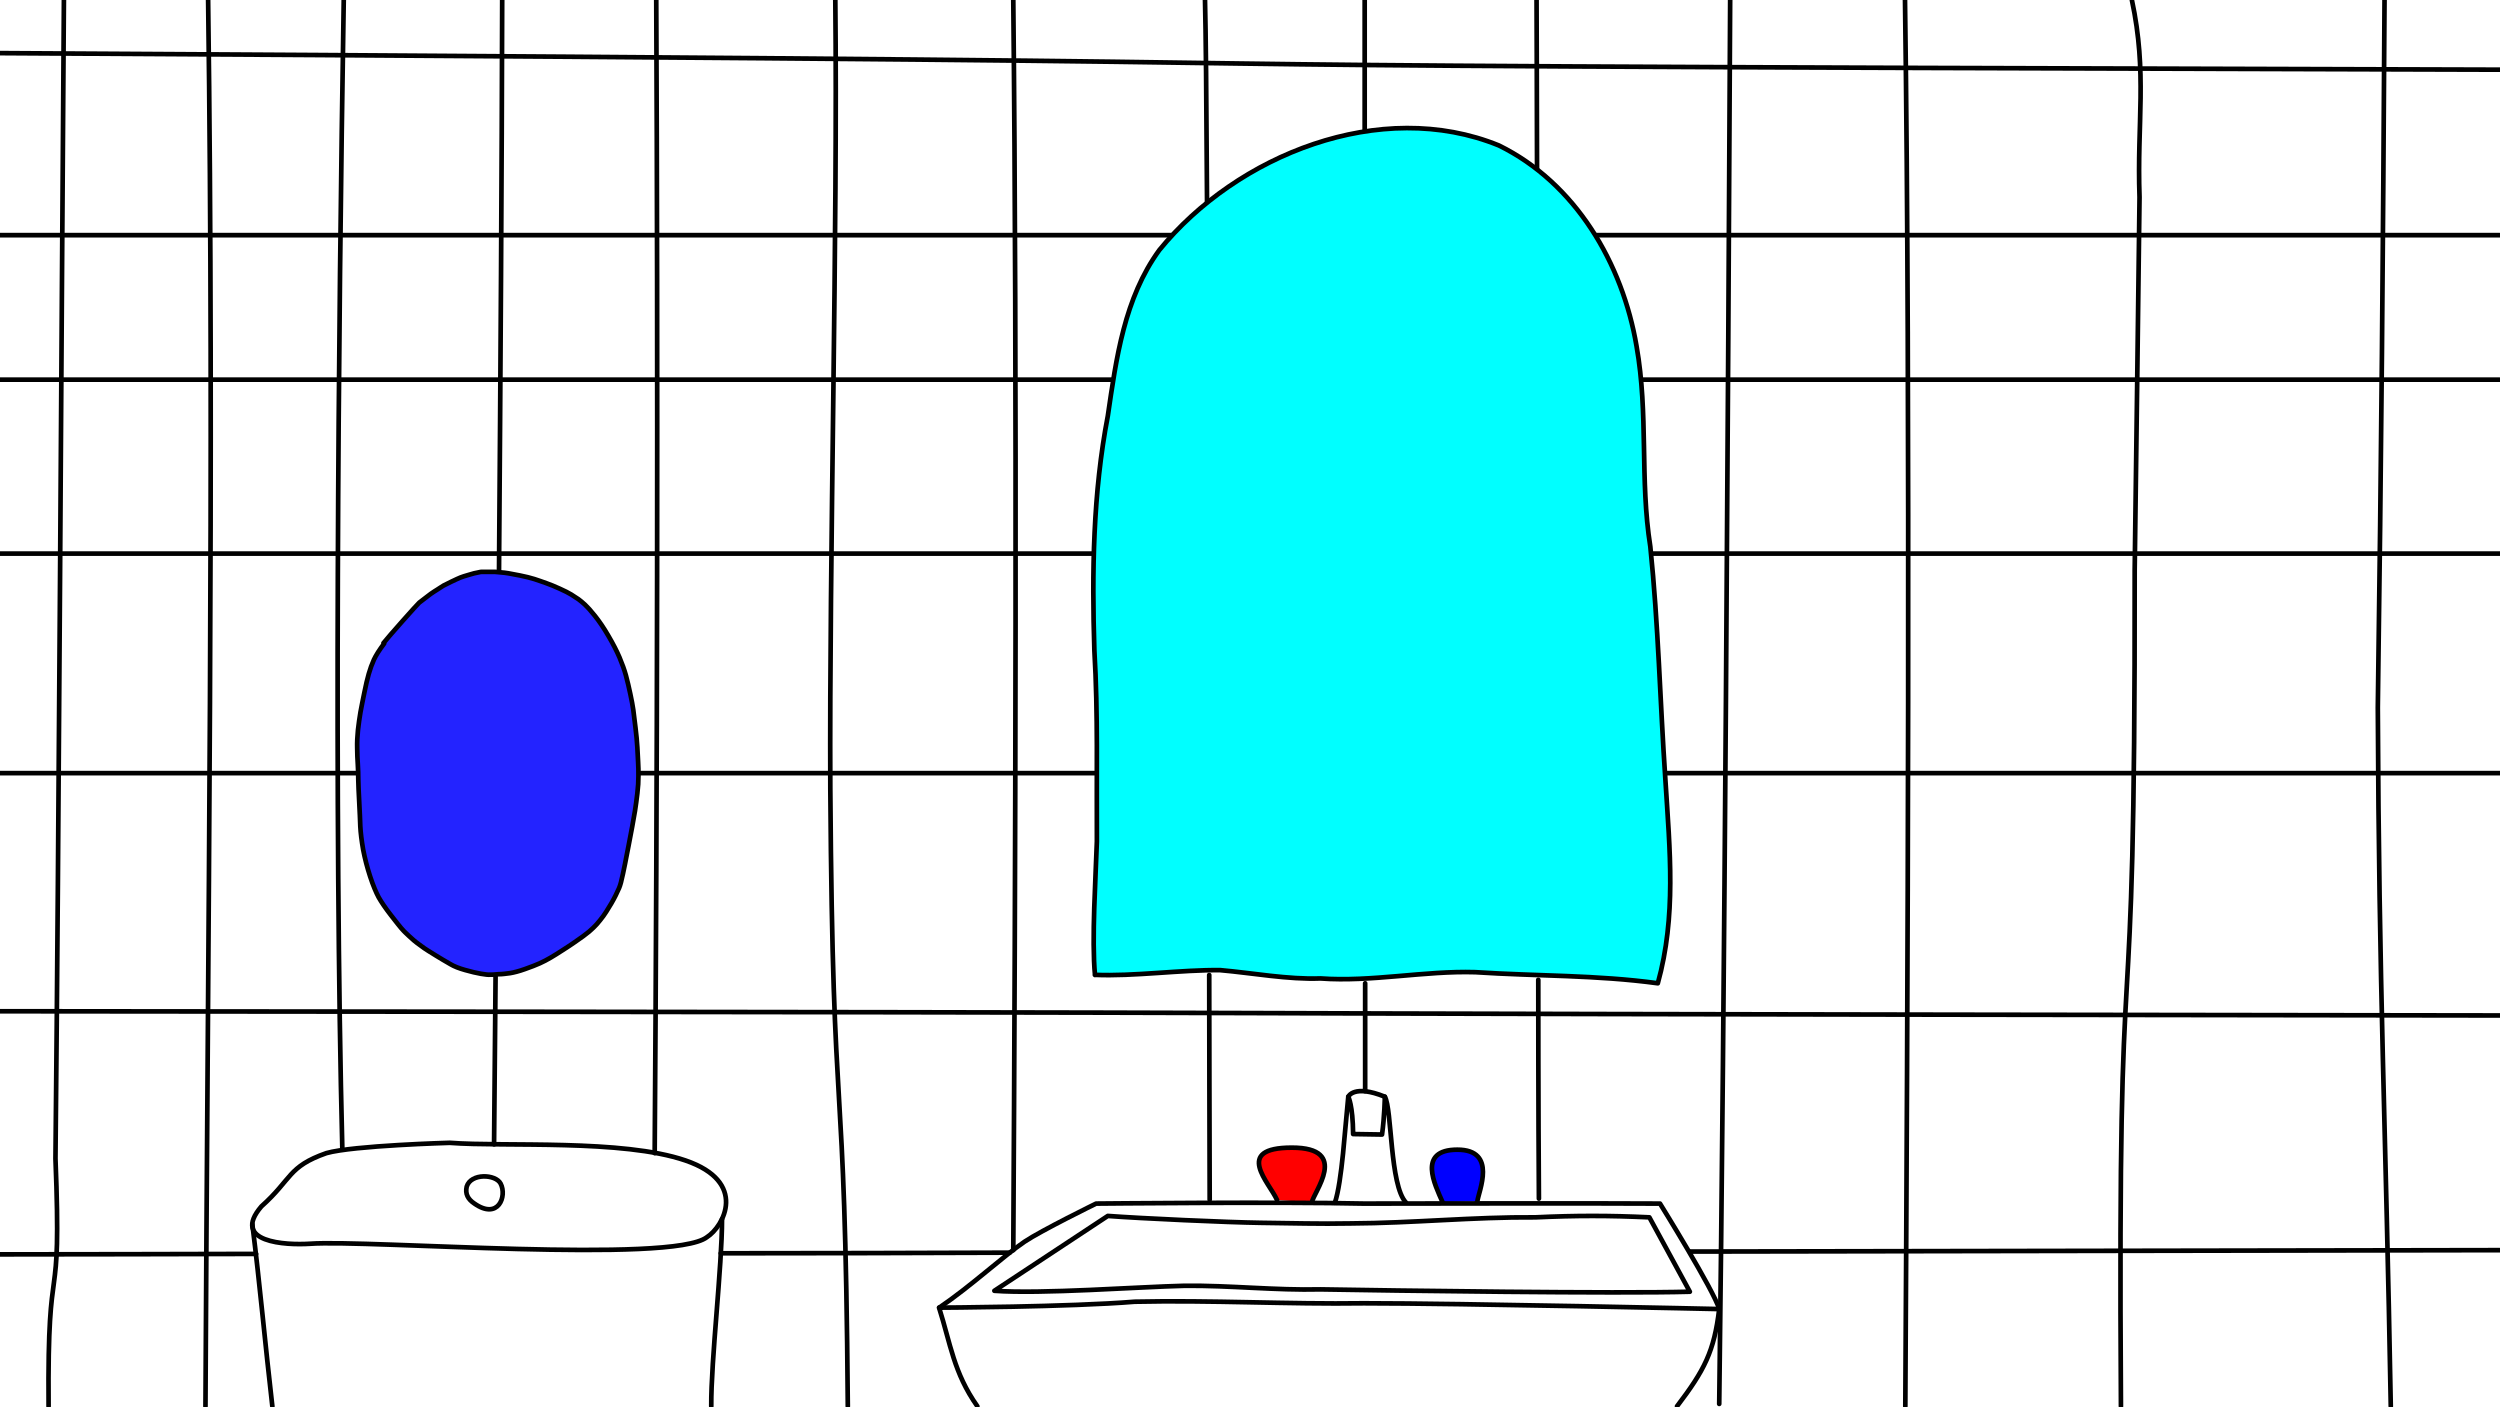
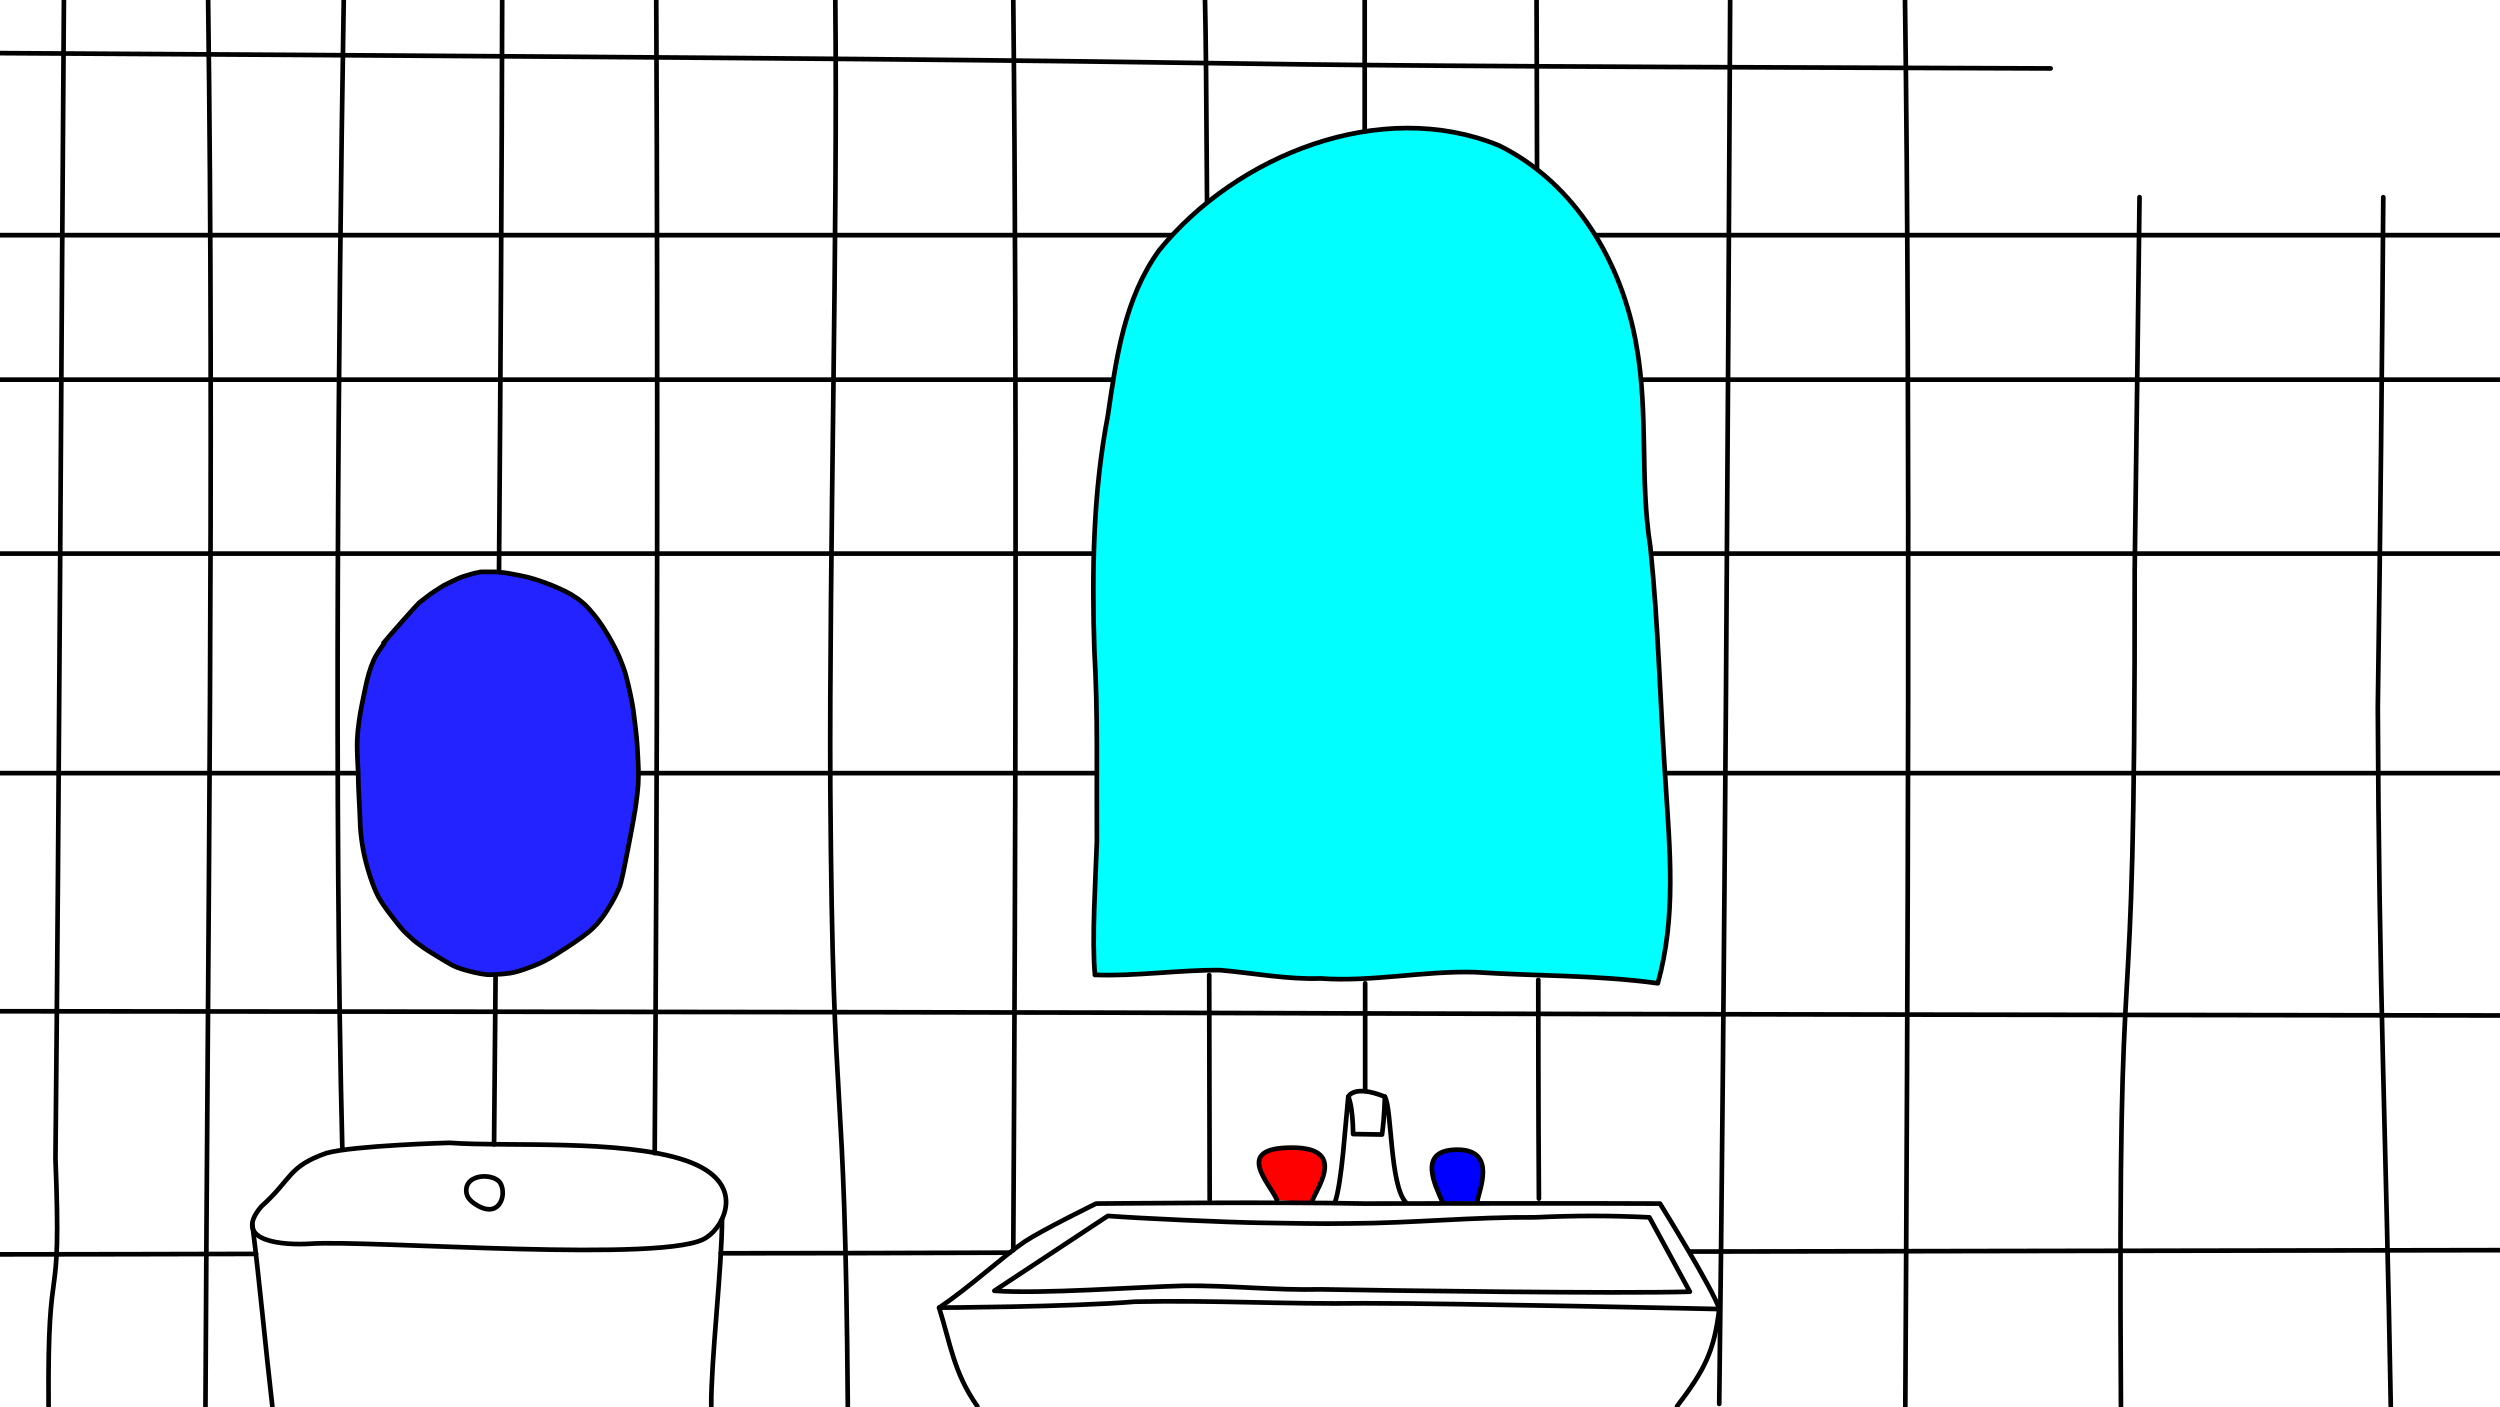
<svg xmlns="http://www.w3.org/2000/svg" id="Ebene_1" version="1.1" viewBox="0 0 1600 900">
  <defs>
    <style>
      .st0, .st1 {
        fill: none;
      }

      .st1, .st2, .st3, .st4, .st5 {
        stroke: #000;
        stroke-linecap: round;
        stroke-linejoin: round;
        stroke-width: 3px;
      }

      .st2 {
        fill: #2323ff;
      }

      .st3 {
        fill: blue;
      }

      .st4 {
        fill: red;
      }

      .st5 {
        fill: aqua;
      }
    </style>
  </defs>
  <g>
    <path id="STROKE_5fc4450d-4de1-43b7-8bfb-6d056cdc9b27" class="st4" d="M817.3,768c-4.8-11-28.2-33.5,9.5-33.5s13.5,28.8,12.8,35.1" />
    <path id="STROKE_5fc4450d-4de1-43b7-8bfb-6d056cdc9b271" class="st3" d="M923.2,769.3c-4.8-11-16.4-33.5,9.5-33.5s13.5,26.8,12.8,33.1" />
    <g id="New_Layer_1">
      <path id="STROKE_b236854a-ce3c-4fd9-890e-47f16cb75a40" class="st1" d="M220,0c-3.5,211.5-6.3,524-.9,735.7" />
      <path id="STROKE_f9409651-ccd2-4c15-870c-057225c0a157" class="st1" d="M133.2,0c4,294.2-.3,605.7-1.7,900" />
      <path id="STROKE_146d0f7d-9795-4b17-97ab-82cbe5fabff8" class="st1" d="M40.9,0c-1.6,212.6-3.2,528.8-5.4,741.5,4.2,106.1-5.3,52.2-4.4,158.5" />
      <path id="STROKE_1263b18d-5f9c-4fc8-b738-6f664dcb8af8" class="st1" d="M534.6,0c1.6,148.9-3.9,355.8-3.2,504.7,1.7,234.4,9.3,160.8,11.2,395.3" />
      <path id="STROKE_db36851b-931e-4738-8669-7eb17859cfb7" class="st1" d="M420,0c1.1,228.8.7,509.2-1,738" />
      <path id="STROKE_54f57320-0945-4929-bc88-2b3bf37b8037" class="st1" d="M321.4,0c-.5,218.6-3.2,513.7-5.2,732.4" />
      <path id="STROKE_3fd7bf38-b9c5-41da-b538-dadd7f93dd66" class="st1" d="M773.9,624c0,45.1.2,93,.3,143.8" />
      <path id="STROKE_3fd7bf38-b9c5-41da-b538-dadd7f93dd661" class="st1" d="M771.2,0c.5,20.2.9,59.3,1.3,129.3" />
      <path id="STROKE_56c62ca3-9db8-4ffe-99aa-7f6dc7d192e8" class="st1" d="M648.5,0c2.5,236.7,1.4,563.4,0,800.1" />
      <path id="STROKE_1d2832cf-e811-446b-b947-e9f621bcf63a" class="st1" d="M984.5,627.1c0,76.6.3,131.4.4,140" />
      <path id="STROKE_1d2832cf-e811-446b-b947-e9f621bcf63a1" class="st1" d="M983.4,0c0,7.6.2,48,.3,107.9" />
      <path id="STROKE_8b42ae9a-410d-4f77-b399-8dbbdab335f8" class="st1" d="M873.7,629.3v69" />
      <path id="STROKE_8b42ae9a-410d-4f77-b399-8dbbdab335f81" class="st1" d="M873.4,0v83.4" />
      <path id="STROKE_fe48c90c-762a-4062-a3bb-582bc1429a23" class="st1" d="M1219.2,0c3.6,257.2,1.7,642.7.2,900" />
      <path id="STROKE_17edde05-21e3-44ad-b7a0-1d7e4d8884a1" class="st1" d="M1107.3,0c-1.4,271.8-3.5,626.7-7,898.5" />
-       <path id="STROKE_33537aa6-0981-45ab-a750-ee189c46adf3" class="st1" d="M1526.1,0c-1,163.5-2,289.4-4.3,452.9.7,180,5.1,267.2,8.3,447.1" />
-       <path id="STROKE_624eccce-baf3-4ccb-abf9-0b700f860a9b" class="st1" d="M1364.4,0c10,46.6,3.2,78.7,4.9,126.2-1,79.2-2,159.6-3.1,238.8.4,354.1-11.1,180.8-8.8,535" />
-       <path id="STROKE_5011afb1-64e6-4606-9f0a-3c4d5e988000" class="st1" d="M0,34c1198.3,6.9,384,7.3,1600,10.6" />
+       <path id="STROKE_33537aa6-0981-45ab-a750-ee189c46adf3" class="st1" d="M1525.3,126.2c-.8,108.3-1.8,207.5-3.5,326.7.7,180,5.1,267.2,8.3,447.1" />
+       <path id="STROKE_624eccce-baf3-4ccb-abf9-0b700f860a9b" class="st1" d="M1369.3,126.2c-1,79.2-2,159.6-3.1,238.8.4,354.1-11.1,180.8-8.8,535" />
+       <path id="STROKE_5011afb1-64e6-4606-9f0a-3c4d5e988000" class="st1" d="M0,34c1087.9,6.3,517,7.2,1312.4,9.8" />
      <path id="STROKE_91319263-af7e-4a22-aef6-5fcaa575d3b2" class="st1" d="M1050.1,243h549.9" />
      <path id="STROKE_91319263-af7e-4a22-aef6-5fcaa575d3b21" class="st1" d="M0,243h712.7" />
      <path id="STROKE_939359ff-cc02-4fc6-bde8-8f0f4d84f5c0" class="st1" d="M1056.5,354.3h543.5" />
      <path id="STROKE_939359ff-cc02-4fc6-bde8-8f0f4d84f5c01" class="st1" d="M0,354.3h700.1" />
      <path id="STROKE_596d6c57-492b-4762-89f9-d47d2d6d1704" class="st1" d="M1063.6,494.8h536.4" />
      <path id="STROKE_596d6c57-492b-4762-89f9-d47d2d6d17041" class="st1" d="M0,494.8h702" />
      <path id="STROKE_38803969-e46e-4b01-a55b-1c3025af7fe2" class="st1" d="M0,647.2c1148,1,450.8,1.2,1600,2.7" />
      <path id="STROKE_bbcf273a-1068-4d93-94ba-3b28461c0176" class="st1" d="M1081.4,801c145.5-.3,295.3-.5,518.6-.9" />
      <path id="STROKE_bbcf273a-1068-4d93-94ba-3b28461c01761" class="st1" d="M461.3,802.1c70.5,0,122.7-.2,184.9-.4" />
      <path id="STROKE_bbcf273a-1068-4d93-94ba-3b28461c01762" class="st1" d="M0,802.8c59.8,0,111.6-.2,163.9-.3" />
      <path id="STROKE_914e7dfc-fba4-41d3-a5ff-5280d34e5f3e" class="st1" d="M750.7,150.5H0" />
      <path id="STROKE_914e7dfc-fba4-41d3-a5ff-5280d34e5f3e1" class="st1" d="M1600,150.5h-579.3" />
    </g>
    <path id="STROKE_11a7c337-df65-48a2-ab2e-49deef292f28" class="st1" d="M287.8,731.4c35.4,2.7,110.6-2.5,150.9,11.3s24.4,42.3,13.7,49.1c-22.3,17.2-215.9,1.5-254,4.2-15.6,1-50.9-.8-31.1-23.9,19.7-17.6,16.8-25.4,41.6-34.1,17.2-4.9,78.9-6.6,78.9-6.6h0Z" />
    <path id="STROKE_8a0899a0-dba0-4a63-ad8c-85a762dde033" class="st1" d="M161.5,783.5c4.8,38.4,8.3,77.7,12.8,116.5" />
    <path id="STROKE_e6fd4393-b577-4bda-a6fe-0bfd825bb271" class="st1" d="M462.1,780.2c0,30.9-7.1,90.3-6.9,119.8" />
    <path id="STROKE_9234214b-9bc2-421b-83c9-4020e3402c8b" class="st1" d="M320.4,757.5c-3.2-6.1-19-6.8-21.7,1.9-1.1,4.7.8,8.1,4.8,10.8,15.5,10.9,21.1-4.7,16.9-12.7h0Z" />
    <path id="STROKE_ff8db680-f57d-4f99-b4e5-1625d60be079" class="st1" d="M1062.4,770.3s34.6,55.8,37.9,67.5" />
    <path id="STROKE_c9e2fbb0-0d85-448a-99c8-9d17ae5a63db" class="st1" d="M1061.1,770.3c-30.3-.3-188.2,0-188.2,0-51.5-1.2-171.4,0-171.4,0,0,0-35.1,17.2-45.8,24.4-13.9,9.4-34.2,28.4-54.6,42.2" />
    <path id="STROKE_be956472-59eb-4981-846d-654497917905" class="st1" d="M1073.3,900c17.5-23,23.8-35.1,27-62.2,0,0-164.4-3.7-227.3-3.7h0c-48.9.7-97.9-2.1-146.8-1-41.5,3.4-125.2,3.8-125.2,3.8,7.4,23.3,9.3,41.5,24.5,63.1" />
    <path id="STROKE_7cceb918-46bd-47e5-980d-ae752eca1dbb" class="st1" d="M1055.6,779.1c-25.5-1.2-47.4-1.2-72.9,0-40.1-.3-78.2,3.7-118.3,3.9-20,.4-37.7-.2-57.7-.4-21.4-.3-76.4-2.8-97.7-4.4l-72.6,47.9c30,2.2,91.6-2.5,121.7-3.2,29.1-.3,58,3,87.1,2.3,45.8.8,190.4,2.8,236.3,1.5l-25.9-47.6h0Z" />
    <path id="STROKE_a6814975-73ac-4c3b-b60a-6cf7185f3545" class="st1" d="M854.3,769.8c4.6-13.5,6.5-47.9,8.6-67.9,0,0,2.9,5.2,3.1,23.9l18.5.3c1.6-11.5,1.8-24.2,1.8-24.2,4.6,7.6,3.1,56.7,13.5,67.7" />
    <path id="STROKE_6f7498b7-4dde-4b3b-9333-ecd80ac6f2a4" class="st1" d="M886.3,701.9c-20-8.1-23.4,0-23.4,0" />
    <path id="STROKE_9462847c-5c20-42f4-86fe-bf5c9cd73c59" class="st5" d="M700.8,624c-2.2-22.2.5-63.3,1.2-85.5-.3-40.8.8-81.4-1.6-122.2-1.6-50-.9-100.8,8.6-150.1,5.4-36.8,10.5-75.3,33-106.2,49.5-60.8,141.6-97.8,217.3-66.9,49.1,24.1,79.1,75.4,88.1,128.5,7.7,43.5,2,85.1,8.8,128.2,5.2,50.3,6.2,99,9.7,150,2.8,44.6,7,86.7-4.9,129.5-39.6-5.4-77.3-4.5-116.8-7.1-32.6-1-66.5,6.4-99.1,4-20.7.8-43.5-3.5-64.1-5.3-25.2-.3-55.5,4.1-80.3,3h0Z" />
  </g>
  <path id="STROKE_9462847c-5c20-42f4-86fe-bf5c9cd73c591" class="st0" d="M700.8,627.1c-2.2-22.3.5-63.7,1.2-86-.3-41,.8-81.9-1.6-122.9-1.6-50.3-.9-101.4,8.6-150.9,5.4-37,10.5-75.7,33-106.8,49.5-61.2,141.6-98.4,217.3-67.3,49.1,24.2,79.1,75.8,88.1,129.2,7.7,43.7,2,85.6,8.8,128.9,5.2,50.6,6.2,99.5,9.7,150.8,2.8,44.9,7,87.2-4.9,130.3-39.6-5.4-77.3-4.6-116.8-7.2-32.6-1-66.5,6.4-99.1,4.1-20.7.8-43.5-3.5-64.1-5.3-25.2-.3-55.5,4.2-80.3,3h0Z" />
  <rect class="st0" width="1600" height="900" />
  <g id="New_Layer_8">
-     <path id="STROKE_f6f2a90e-0179-424d-8bad-72eb9375a814" class="st2" d="M245.9,411.8c-3.1,4.1-5.3,7.6-6.6,10.4-1.3,2.9-2.4,5.9-3.3,9.1-.9,3.2-1.9,7.2-2.8,11.9-1,4.7-1.8,8.9-2.5,12.6-.6,3.7-1.2,7.6-1.6,11.4-.4,4-.6,7.8-.5,11.5,0,3.7.2,7.3.4,10.6s.3,6.6.3,9.7.3,7.8.6,14.3.6,11.6.7,15.7c.2,4,.8,8.9,1.8,14.7,1.1,5.7,2.6,11.5,4.5,17.3s3.8,10.2,5.4,13.2c1.7,3,4.3,6.9,7.8,11.4s5.7,7.3,6.5,8.2c.8.9,1.4,1.6,1.6,1.8.3.3,1.4,1.5,3.5,3.4,2.1,2,4.3,3.9,6.6,5.5,2.3,1.8,4.3,3.1,5.9,4.1,1.6,1,3.2,2,5,3.1,1.7,1,3.2,1.9,4.3,2.6,1.1.6,2.8,1.6,5,2.9,2.2,1.3,5.2,2.5,9.1,3.6s7.2,1.9,10.1,2.4,4.9.7,5.9.6c1,0,2.8,0,5.4-.3,2.6,0,5-.4,7.5-.7,2.4-.4,5.6-1.2,9.5-2.6s7.1-2.6,9.5-3.7,4.7-2.3,6.9-3.6c2.2-1.3,4.8-2.9,7.7-4.8,2.9-1.8,5.5-3.6,7.7-5.1s4-2.8,5.4-3.8c2.9-2.1,5.1-4,6.5-5.4,1.5-1.4,2.9-3,4.4-4.9s2.8-3.6,3.9-5.4c1.1-1.7,2.2-3.5,3.3-5.4,1.1-1.9,2-3.6,2.7-5s1.4-3,2.2-4.7c.8-1.8,1.6-4.9,2.5-9.2s1.7-8.1,2.3-11.4c.6-3.2,1-5.3,1.2-6.1.2-.8.4-2.2.8-4.2.4-2,.9-4.8,1.6-8.4s1.3-7,1.8-10.2c.5-3.2,1-6.9,1.5-11.1s.7-7.8.7-11.1,0-6.1-.2-8.9c-.1-2.8-.3-5.9-.5-9.5s-.6-7.8-1.2-12.7-1.1-8.7-1.4-11.3c-.4-2.7-1-6.1-1.9-10.2-.9-4.2-1.8-8.1-2.8-11.8-1-3.6-2.4-7.5-4.1-11.5s-4.1-8.7-7.1-13.8c-3-5.2-5.9-9.4-8.6-12.8-2.7-3.4-4.9-5.8-6.4-7.2s-3-2.6-4.2-3.5c-1.3-.9-2.8-1.9-4.6-3s-4.2-2.3-7.3-3.7c-3.1-1.4-5.9-2.6-8.5-3.5-2.6-1-5.2-1.8-7.8-2.7-2.6-.8-5.7-1.6-9.3-2.3-3.5-.7-6-1.2-7.4-1.4s-3.1-.5-5.1-.6c-2-.3-4.5-.4-7.4-.3h-4.6c-.1,0-.9,0-2.3.4-1.4.2-3.3.7-5.9,1.5-2.5.7-4.3,1.3-5.3,1.7s-3,1.3-5.9,2.7c-2.9,1.5-4.6,2.3-5,2.5-.4.3-1.1.7-2.2,1.4-1,.6-2.2,1.5-3.6,2.3-1.3.8-3,2-5,3.6-2,1.5-3.6,2.8-4.7,3.6-1.1.9-19.8,21.9-22.9,25.9h.5Z" />
+     <path id="STROKE_f6f2a90e-0179-424d-8bad-72eb9375a814" class="st2" d="M245.9,411.8c-3.1,4.1-5.3,7.6-6.6,10.4-1.3,2.9-2.4,5.9-3.3,9.1-.9,3.2-1.9,7.2-2.8,11.9-1,4.7-1.8,8.9-2.5,12.6-.6,3.7-1.2,7.6-1.6,11.4-.4,4-.6,7.8-.5,11.5,0,3.7.2,7.3.4,10.6s.3,6.6.3,9.7.3,7.8.6,14.3.6,11.6.7,15.7c.2,4,.8,8.9,1.8,14.7,1.1,5.7,2.6,11.5,4.5,17.3s3.8,10.2,5.4,13.2c1.7,3,4.3,6.9,7.8,11.4s5.7,7.3,6.5,8.2c.8.9,1.4,1.6,1.6,1.8.3.3,1.4,1.5,3.5,3.4,2.1,2,4.3,3.9,6.6,5.5,2.3,1.8,4.3,3.1,5.9,4.1s3.2,2,5,3.1c1.7,1,3.2,1.9,4.3,2.6,1.1.6,2.8,1.6,5,2.9,2.2,1.3,5.2,2.5,9.1,3.6s7.2,1.9,10.1,2.4,4.9.7,5.9.6c1,0,2.8,0,5.4-.3,2.6,0,5-.4,7.5-.7,2.4-.4,5.6-1.2,9.5-2.6s7.1-2.6,9.5-3.7,4.7-2.3,6.9-3.6c2.2-1.3,4.8-2.9,7.7-4.8,2.9-1.8,5.5-3.6,7.7-5.1s4-2.8,5.4-3.8c2.9-2.1,5.1-4,6.5-5.4,1.5-1.4,2.9-3,4.4-4.9s2.8-3.6,3.9-5.4c1.1-1.7,2.2-3.5,3.3-5.4,1.1-1.9,2-3.6,2.7-5s1.4-3,2.2-4.7c.8-1.8,1.6-4.9,2.5-9.2s1.7-8.1,2.3-11.4c.6-3.2,1-5.3,1.2-6.1s.4-2.2.8-4.2.9-4.8,1.6-8.4,1.3-7,1.8-10.2,1-6.9,1.5-11.1.7-7.8.7-11.1,0-6.1-.2-8.9c-.1-2.8-.3-5.9-.5-9.5s-.6-7.8-1.2-12.7-1.1-8.7-1.4-11.3c-.4-2.7-1-6.1-1.9-10.2-.9-4.2-1.8-8.1-2.8-11.8-1-3.6-2.4-7.5-4.1-11.5s-4.1-8.7-7.1-13.8c-3-5.2-5.9-9.4-8.6-12.8s-4.9-5.8-6.4-7.2-3-2.6-4.2-3.5c-1.3-.9-2.8-1.9-4.6-3s-4.2-2.3-7.3-3.7c-3.1-1.4-5.9-2.6-8.5-3.5-2.6-1-5.2-1.8-7.8-2.7-2.6-.8-5.7-1.6-9.3-2.3-3.5-.7-6-1.2-7.4-1.4s-3.1-.5-5.1-.6c-2-.3-4.5-.4-7.4-.3h-4.6c-.1,0-.9,0-2.3.4-1.4.2-3.3.7-5.9,1.5-2.5.7-4.3,1.3-5.3,1.7s-3,1.3-5.9,2.7c-2.9,1.5-4.6,2.3-5,2.5-.4.3-1.1.7-2.2,1.4-1,.6-2.2,1.5-3.6,2.3-1.3.8-3,2-5,3.6-2,1.5-3.6,2.8-4.7,3.6-1.1.9-19.8,21.9-22.9,25.9h.5v.2Z" />
  </g>
</svg>
